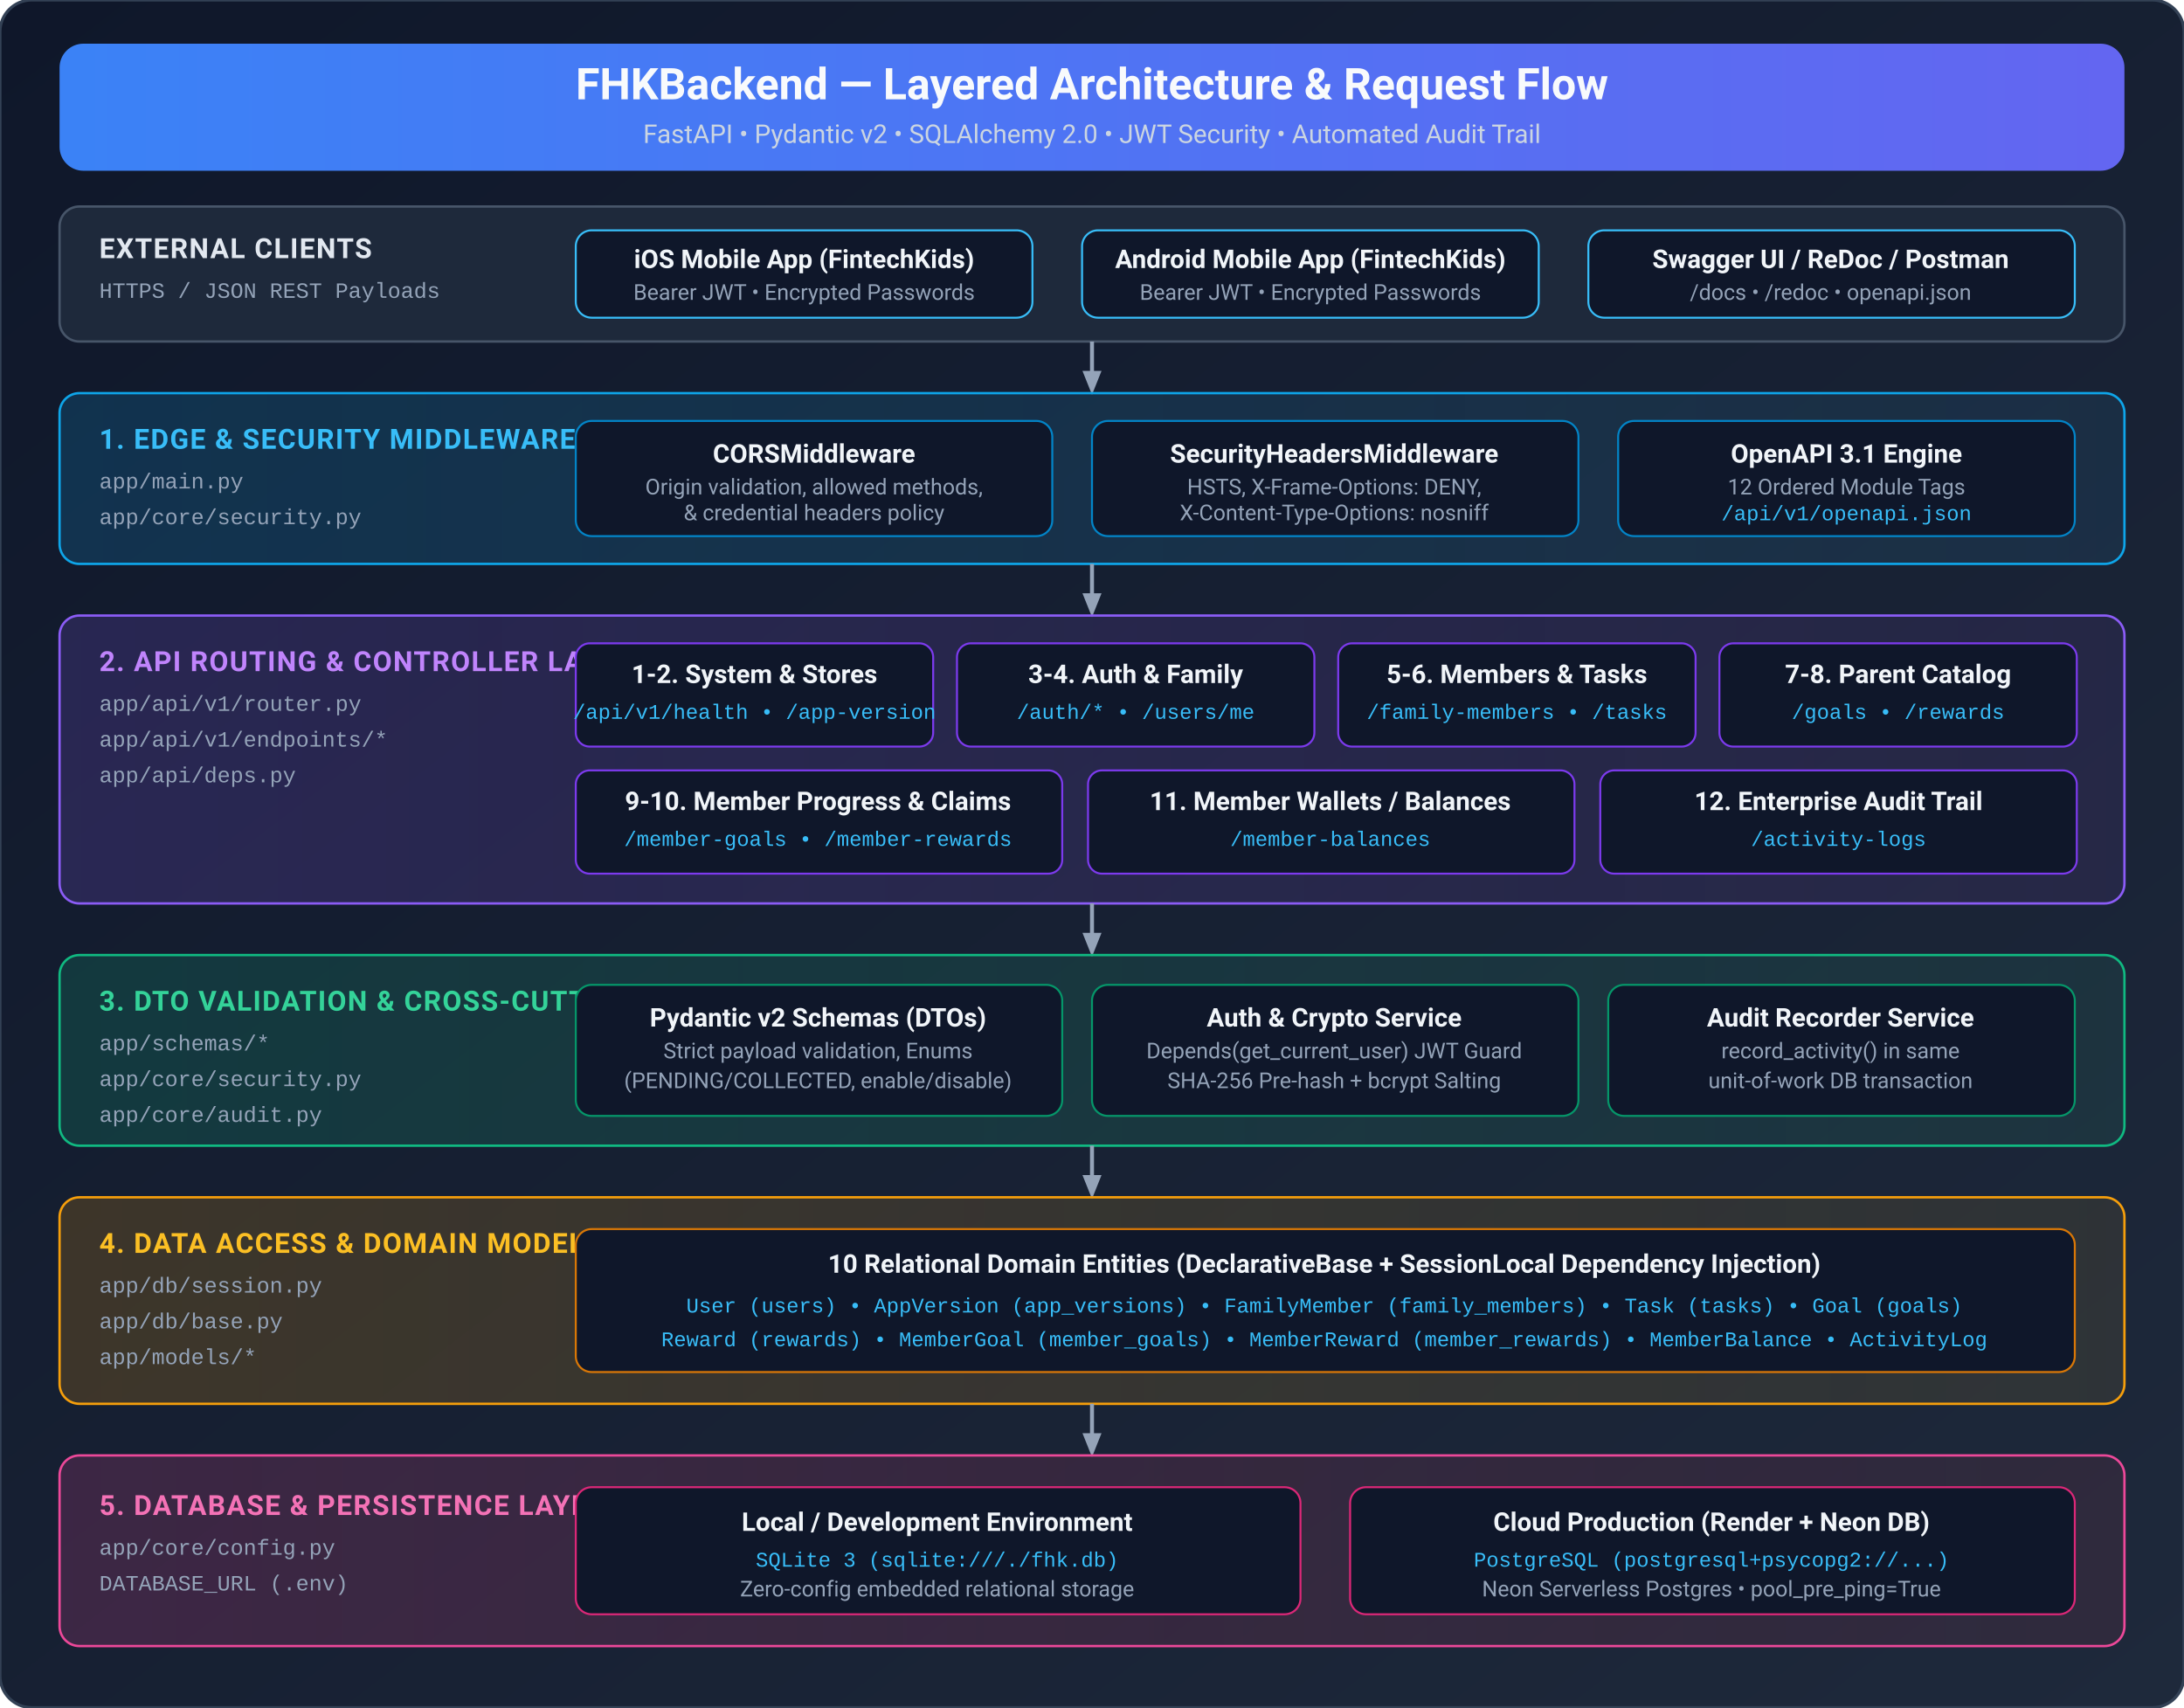
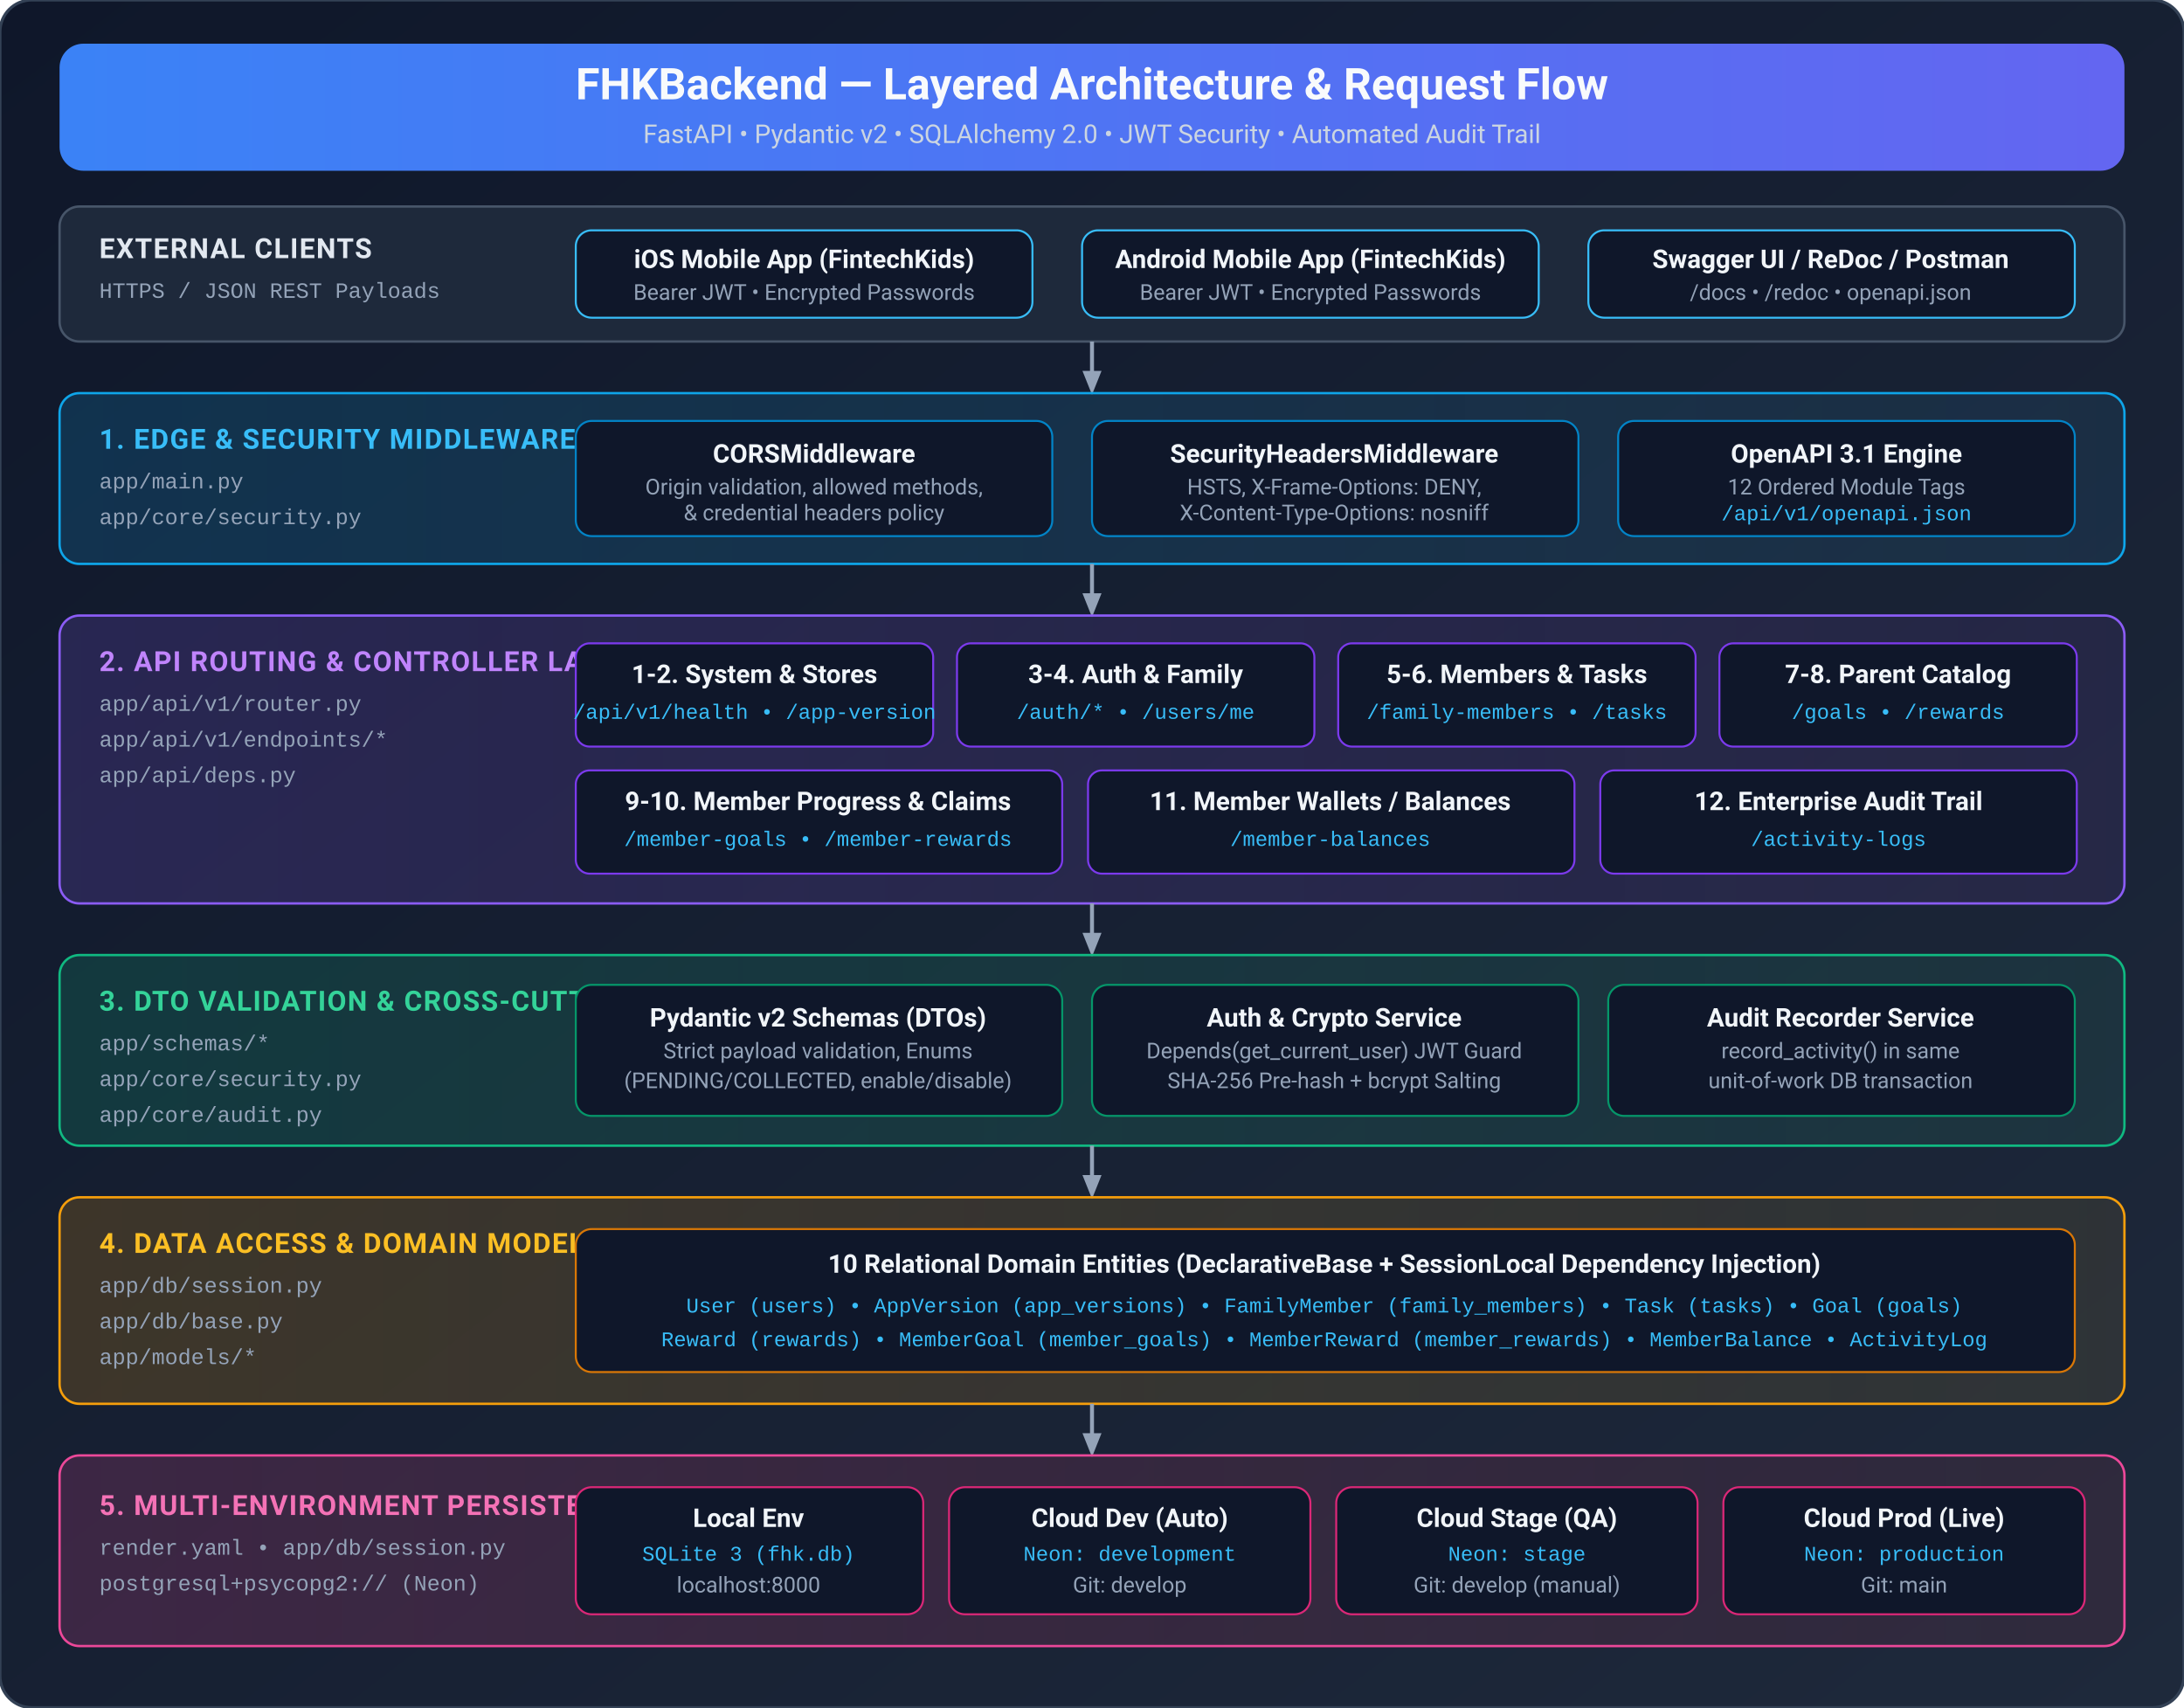
<svg xmlns="http://www.w3.org/2000/svg" viewBox="0 0 1100 860" width="100%" height="100%">
  <defs>
    <linearGradient id="bgGrad" x1="0%" y1="0%" x2="100%" y2="100%">
      <stop offset="0%" stop-color="#0f172a" />
      <stop offset="100%" stop-color="#1e293b" />
    </linearGradient>
    <linearGradient id="headerGrad" x1="0%" y1="0%" x2="100%" y2="0%">
      <stop offset="0%" stop-color="#3b82f6" />
      <stop offset="100%" stop-color="#6366f1" />
    </linearGradient>
    <linearGradient id="layer1Grad" x1="0%" y1="0%" x2="100%" y2="0%">
      <stop offset="0%" stop-color="#0ea5e9" stop-opacity="0.18" />
      <stop offset="100%" stop-color="#38bdf8" stop-opacity="0.08" />
    </linearGradient>
    <linearGradient id="layer2Grad" x1="0%" y1="0%" x2="100%" y2="0%">
      <stop offset="0%" stop-color="#8b5cf6" stop-opacity="0.18" />
      <stop offset="100%" stop-color="#a855f7" stop-opacity="0.08" />
    </linearGradient>
    <linearGradient id="layer3Grad" x1="0%" y1="0%" x2="100%" y2="0%">
      <stop offset="0%" stop-color="#10b981" stop-opacity="0.18" />
      <stop offset="100%" stop-color="#34d399" stop-opacity="0.08" />
    </linearGradient>
    <linearGradient id="layer4Grad" x1="0%" y1="0%" x2="100%" y2="0%">
      <stop offset="0%" stop-color="#f59e0b" stop-opacity="0.18" />
      <stop offset="100%" stop-color="#fbbf24" stop-opacity="0.08" />
    </linearGradient>
    <linearGradient id="layer5Grad" x1="0%" y1="0%" x2="100%" y2="0%">
      <stop offset="0%" stop-color="#ec4899" stop-opacity="0.18" />
      <stop offset="100%" stop-color="#f43f5e" stop-opacity="0.08" />
    </linearGradient>
    <marker id="arrow" viewBox="0 0 10 10" refX="6" refY="5" markerWidth="6" markerHeight="6" orient="auto-start-reverse">
      <path d="M 0 1 L 10 5 L 0 9 z" fill="#94a3b8" />
    </marker>
    <style>
      .title { font-family: -apple-system, BlinkMacSystemFont, 'Segoe UI', Roboto, Helvetica, Arial, sans-serif; font-size: 22px; font-weight: 700; fill: #f8fafc; }
      .subtitle { font-family: -apple-system, BlinkMacSystemFont, 'Segoe UI', Roboto, Helvetica, Arial, sans-serif; font-size: 13px; font-weight: 400; fill: #cbd5e1; }
      .layer-title { font-family: -apple-system, BlinkMacSystemFont, 'Segoe UI', Roboto, Helvetica, Arial, sans-serif; font-size: 14px; font-weight: 700; letter-spacing: 0.6px; }
      .layer-sub { font-family: 'SFMono-Regular', Consolas, 'Liberation Mono', Menlo, monospace; font-size: 11px; fill: #94a3b8; }
      .box-title { font-family: -apple-system, BlinkMacSystemFont, 'Segoe UI', Roboto, Helvetica, Arial, sans-serif; font-size: 13px; font-weight: 600; fill: #f1f5f9; }
      .box-desc { font-family: -apple-system, BlinkMacSystemFont, 'Segoe UI', Roboto, Helvetica, Arial, sans-serif; font-size: 11px; fill: #94a3b8; }
      .box-code { font-family: 'SFMono-Regular', Consolas, 'Liberation Mono', Menlo, monospace; font-size: 10.5px; fill: #38bdf8; }
      .badge { font-family: 'SFMono-Regular', Consolas, 'Liberation Mono', Menlo, monospace; font-size: 10px; font-weight: 600; fill: #e2e8f0; }
    </style>
  </defs>
  <rect width="1100" height="860" rx="16" fill="url(#bgGrad)" stroke="#334155" stroke-width="1.5" />
  <rect x="30" y="22" width="1040" height="64" rx="12" fill="url(#headerGrad)" />
  <text x="550" y="50" text-anchor="middle" class="title">FHKBackend — Layered Architecture &amp; Request Flow</text>
  <text x="550" y="72" text-anchor="middle" class="subtitle">FastAPI • Pydantic v2 • SQLAlchemy 2.0 • JWT Security • Automated Audit Trail</text>
  <g transform="translate(30, 104)">
    <rect x="0" y="0" width="1040" height="68" rx="10" fill="#1e293b" stroke="#475569" stroke-width="1.2" />
    <text x="20" y="26" class="layer-title" fill="#e2e8f0">EXTERNAL CLIENTS</text>
    <text x="20" y="46" class="layer-sub">HTTPS / JSON REST Payloads</text>
    <rect x="260" y="12" width="230" height="44" rx="8" fill="#0f172a" stroke="#38bdf8" stroke-width="1" />
    <text x="375" y="31" text-anchor="middle" class="box-title">iOS Mobile App (FintechKids)</text>
    <text x="375" y="47" text-anchor="middle" class="box-desc">Bearer JWT • Encrypted Passwords</text>
    <rect x="515" y="12" width="230" height="44" rx="8" fill="#0f172a" stroke="#38bdf8" stroke-width="1" />
    <text x="630" y="31" text-anchor="middle" class="box-title">Android Mobile App (FintechKids)</text>
    <text x="630" y="47" text-anchor="middle" class="box-desc">Bearer JWT • Encrypted Passwords</text>
    <rect x="770" y="12" width="245" height="44" rx="8" fill="#0f172a" stroke="#38bdf8" stroke-width="1" />
    <text x="892" y="31" text-anchor="middle" class="box-title">Swagger UI / ReDoc / Postman</text>
    <text x="892" y="47" text-anchor="middle" class="box-desc">/docs • /redoc • openapi.json</text>
  </g>
  <line x1="550" y1="172" x2="550" y2="194" stroke="#94a3b8" stroke-width="2" marker-end="url(#arrow)" />
  <g transform="translate(30, 198)">
    <rect x="0" y="0" width="1040" height="86" rx="10" fill="url(#layer1Grad)" stroke="#0ea5e9" stroke-width="1.2" />
    <text x="20" y="28" class="layer-title" fill="#38bdf8">1. EDGE &amp; SECURITY MIDDLEWARE LAYER</text>
    <text x="20" y="48" class="layer-sub">app/main.py</text>
    <text x="20" y="66" class="layer-sub">app/core/security.py</text>
    <rect x="260" y="14" width="240" height="58" rx="8" fill="#0f172a" stroke="#0284c7" stroke-width="1" />
    <text x="380" y="35" text-anchor="middle" class="box-title">CORSMiddleware</text>
    <text x="380" y="51" text-anchor="middle" class="box-desc">Origin validation, allowed methods,</text>
    <text x="380" y="64" text-anchor="middle" class="box-desc">&amp; credential headers policy</text>
    <rect x="520" y="14" width="245" height="58" rx="8" fill="#0f172a" stroke="#0284c7" stroke-width="1" />
    <text x="642" y="35" text-anchor="middle" class="box-title">SecurityHeadersMiddleware</text>
    <text x="642" y="51" text-anchor="middle" class="box-desc">HSTS, X-Frame-Options: DENY,</text>
    <text x="642" y="64" text-anchor="middle" class="box-desc">X-Content-Type-Options: nosniff</text>
    <rect x="785" y="14" width="230" height="58" rx="8" fill="#0f172a" stroke="#0284c7" stroke-width="1" />
    <text x="900" y="35" text-anchor="middle" class="box-title">OpenAPI 3.1 Engine</text>
    <text x="900" y="51" text-anchor="middle" class="box-desc">12 Ordered Module Tags</text>
    <text x="900" y="64" text-anchor="middle" class="box-code">/api/v1/openapi.json</text>
  </g>
  <line x1="550" y1="284" x2="550" y2="306" stroke="#94a3b8" stroke-width="2" marker-end="url(#arrow)" />
  <g transform="translate(30, 310)">
    <rect x="0" y="0" width="1040" height="145" rx="10" fill="url(#layer2Grad)" stroke="#8b5cf6" stroke-width="1.2" />
    <text x="20" y="28" class="layer-title" fill="#c084fc">2. API ROUTING &amp; CONTROLLER LAYER</text>
    <text x="20" y="48" class="layer-sub">app/api/v1/router.py</text>
    <text x="20" y="66" class="layer-sub">app/api/v1/endpoints/*</text>
    <text x="20" y="84" class="layer-sub">app/api/deps.py</text>
    <rect x="260" y="14" width="180" height="52" rx="7" fill="#0f172a" stroke="#7c3aed" stroke-width="1" />
    <text x="350" y="34" text-anchor="middle" class="box-title">1-2. System &amp; Stores</text>
    <text x="350" y="52" text-anchor="middle" class="box-code">/api/v1/health • /app-version</text>
    <rect x="452" y="14" width="180" height="52" rx="7" fill="#0f172a" stroke="#7c3aed" stroke-width="1" />
    <text x="542" y="34" text-anchor="middle" class="box-title">3-4. Auth &amp; Family</text>
    <text x="542" y="52" text-anchor="middle" class="box-code">/auth/* • /users/me</text>
    <rect x="644" y="14" width="180" height="52" rx="7" fill="#0f172a" stroke="#7c3aed" stroke-width="1" />
    <text x="734" y="34" text-anchor="middle" class="box-title">5-6. Members &amp; Tasks</text>
    <text x="734" y="52" text-anchor="middle" class="box-code">/family-members • /tasks</text>
    <rect x="836" y="14" width="180" height="52" rx="7" fill="#0f172a" stroke="#7c3aed" stroke-width="1" />
    <text x="926" y="34" text-anchor="middle" class="box-title">7-8. Parent Catalog</text>
    <text x="926" y="52" text-anchor="middle" class="box-code">/goals • /rewards</text>
    <rect x="260" y="78" width="245" height="52" rx="7" fill="#0f172a" stroke="#7c3aed" stroke-width="1" />
    <text x="382" y="98" text-anchor="middle" class="box-title">9-10. Member Progress &amp; Claims</text>
    <text x="382" y="116" text-anchor="middle" class="box-code">/member-goals • /member-rewards</text>
    <rect x="518" y="78" width="245" height="52" rx="7" fill="#0f172a" stroke="#7c3aed" stroke-width="1" />
    <text x="640" y="98" text-anchor="middle" class="box-title">11. Member Wallets / Balances</text>
    <text x="640" y="116" text-anchor="middle" class="box-code">/member-balances</text>
    <rect x="776" y="78" width="240" height="52" rx="7" fill="#0f172a" stroke="#7c3aed" stroke-width="1" />
    <text x="896" y="98" text-anchor="middle" class="box-title">12. Enterprise Audit Trail</text>
    <text x="896" y="116" text-anchor="middle" class="box-code">/activity-logs</text>
  </g>
  <line x1="550" y1="455" x2="550" y2="477" stroke="#94a3b8" stroke-width="2" marker-end="url(#arrow)" />
  <g transform="translate(30, 481)">
    <rect x="0" y="0" width="1040" height="96" rx="10" fill="url(#layer3Grad)" stroke="#10b981" stroke-width="1.2" />
    <text x="20" y="28" class="layer-title" fill="#34d399">3. DTO VALIDATION &amp; CROSS-CUTTING CORE SERVICES</text>
    <text x="20" y="48" class="layer-sub">app/schemas/*</text>
    <text x="20" y="66" class="layer-sub">app/core/security.py</text>
    <text x="20" y="84" class="layer-sub">app/core/audit.py</text>
    <rect x="260" y="15" width="245" height="66" rx="8" fill="#0f172a" stroke="#059669" stroke-width="1" />
    <text x="382" y="36" text-anchor="middle" class="box-title">Pydantic v2 Schemas (DTOs)</text>
    <text x="382" y="52" text-anchor="middle" class="box-desc">Strict payload validation, Enums</text>
    <text x="382" y="67" text-anchor="middle" class="box-desc">(PENDING/COLLECTED, enable/disable)</text>
    <rect x="520" y="15" width="245" height="66" rx="8" fill="#0f172a" stroke="#059669" stroke-width="1" />
    <text x="642" y="36" text-anchor="middle" class="box-title">Auth &amp; Crypto Service</text>
    <text x="642" y="52" text-anchor="middle" class="box-desc">Depends(get_current_user) JWT Guard</text>
    <text x="642" y="67" text-anchor="middle" class="box-desc">SHA-256 Pre-hash + bcrypt Salting</text>
    <rect x="780" y="15" width="235" height="66" rx="8" fill="#0f172a" stroke="#059669" stroke-width="1" />
    <text x="897" y="36" text-anchor="middle" class="box-title">Audit Recorder Service</text>
    <text x="897" y="52" text-anchor="middle" class="box-desc">record_activity() in same</text>
    <text x="897" y="67" text-anchor="middle" class="box-desc">unit-of-work DB transaction</text>
  </g>
  <line x1="550" y1="577" x2="550" y2="599" stroke="#94a3b8" stroke-width="2" marker-end="url(#arrow)" />
  <g transform="translate(30, 603)">
    <rect x="0" y="0" width="1040" height="104" rx="10" fill="url(#layer4Grad)" stroke="#f59e0b" stroke-width="1.2" />
    <text x="20" y="28" class="layer-title" fill="#fbbf24">4. DATA ACCESS &amp; DOMAIN MODELS LAYER (SQLAlchemy 2.0 ORM)</text>
    <text x="20" y="48" class="layer-sub">app/db/session.py</text>
    <text x="20" y="66" class="layer-sub">app/db/base.py</text>
    <text x="20" y="84" class="layer-sub">app/models/*</text>
    <rect x="260" y="16" width="755" height="72" rx="8" fill="#0f172a" stroke="#d97706" stroke-width="1" />
    <text x="637" y="38" text-anchor="middle" class="box-title">10 Relational Domain Entities (DeclarativeBase + SessionLocal Dependency Injection)</text>
    <text x="637" y="58" text-anchor="middle" class="box-code">User (users) • AppVersion (app_versions) • FamilyMember (family_members) • Task (tasks) • Goal (goals)</text>
    <text x="637" y="75" text-anchor="middle" class="box-code">Reward (rewards) • MemberGoal (member_goals) • MemberReward (member_rewards) • MemberBalance • ActivityLog</text>
  </g>
  <line x1="550" y1="707" x2="550" y2="729" stroke="#94a3b8" stroke-width="2" marker-end="url(#arrow)" />
  <g transform="translate(30, 733)">
    <rect x="0" y="0" width="1040" height="96" rx="10" fill="url(#layer5Grad)" stroke="#ec4899" stroke-width="1.2" />
-     <text x="20" y="30" class="layer-title" fill="#f472b6">5. DATABASE &amp; PERSISTENCE LAYER</text>
-     <text x="20" y="50" class="layer-sub">app/core/config.py</text>
-     <text x="20" y="68" class="layer-sub">DATABASE_URL (.env)</text>
-     <rect x="260" y="16" width="365" height="64" rx="8" fill="#0f172a" stroke="#db2777" stroke-width="1" />
-     <text x="442" y="38" text-anchor="middle" class="box-title">Local / Development Environment</text>
-     <text x="442" y="56" text-anchor="middle" class="box-code">SQLite 3 (sqlite:///./fhk.db)</text>
-     <text x="442" y="71" text-anchor="middle" class="box-desc">Zero-config embedded relational storage</text>
-     <rect x="650" y="16" width="365" height="64" rx="8" fill="#0f172a" stroke="#db2777" stroke-width="1" />
-     <text x="832" y="38" text-anchor="middle" class="box-title">Cloud Production (Render + Neon DB)</text>
-     <text x="832" y="56" text-anchor="middle" class="box-code">PostgreSQL (postgresql+psycopg2://...)</text>
-     <text x="832" y="71" text-anchor="middle" class="box-desc">Neon Serverless Postgres • pool_pre_ping=True</text>
+     <text x="20" y="30" class="layer-title" fill="#f472b6">5. MULTI-ENVIRONMENT PERSISTENCE</text>
+     <text x="20" y="50" class="layer-sub">render.yaml • app/db/session.py</text>
+     <text x="20" y="68" class="layer-sub">postgresql+psycopg2:// (Neon)</text>
+     <rect x="260" y="16" width="175" height="64" rx="8" fill="#0f172a" stroke="#db2777" stroke-width="1" />
+     <text x="347" y="36" text-anchor="middle" class="box-title">Local Env</text>
+     <text x="347" y="53" text-anchor="middle" class="box-code">SQLite 3 (fhk.db)</text>
+     <text x="347" y="69" text-anchor="middle" class="box-desc">localhost:8000</text>
+     <rect x="448" y="16" width="182" height="64" rx="8" fill="#0f172a" stroke="#db2777" stroke-width="1" />
+     <text x="539" y="36" text-anchor="middle" class="box-title">Cloud Dev (Auto)</text>
+     <text x="539" y="53" text-anchor="middle" class="box-code">Neon: development</text>
+     <text x="539" y="69" text-anchor="middle" class="box-desc">Git: develop</text>
+     <rect x="643" y="16" width="182" height="64" rx="8" fill="#0f172a" stroke="#db2777" stroke-width="1" />
+     <text x="734" y="36" text-anchor="middle" class="box-title">Cloud Stage (QA)</text>
+     <text x="734" y="53" text-anchor="middle" class="box-code">Neon: stage</text>
+     <text x="734" y="69" text-anchor="middle" class="box-desc">Git: develop (manual)</text>
+     <rect x="838" y="16" width="182" height="64" rx="8" fill="#0f172a" stroke="#db2777" stroke-width="1" />
+     <text x="929" y="36" text-anchor="middle" class="box-title">Cloud Prod (Live)</text>
+     <text x="929" y="53" text-anchor="middle" class="box-code">Neon: production</text>
+     <text x="929" y="69" text-anchor="middle" class="box-desc">Git: main</text>
  </g>
</svg>
